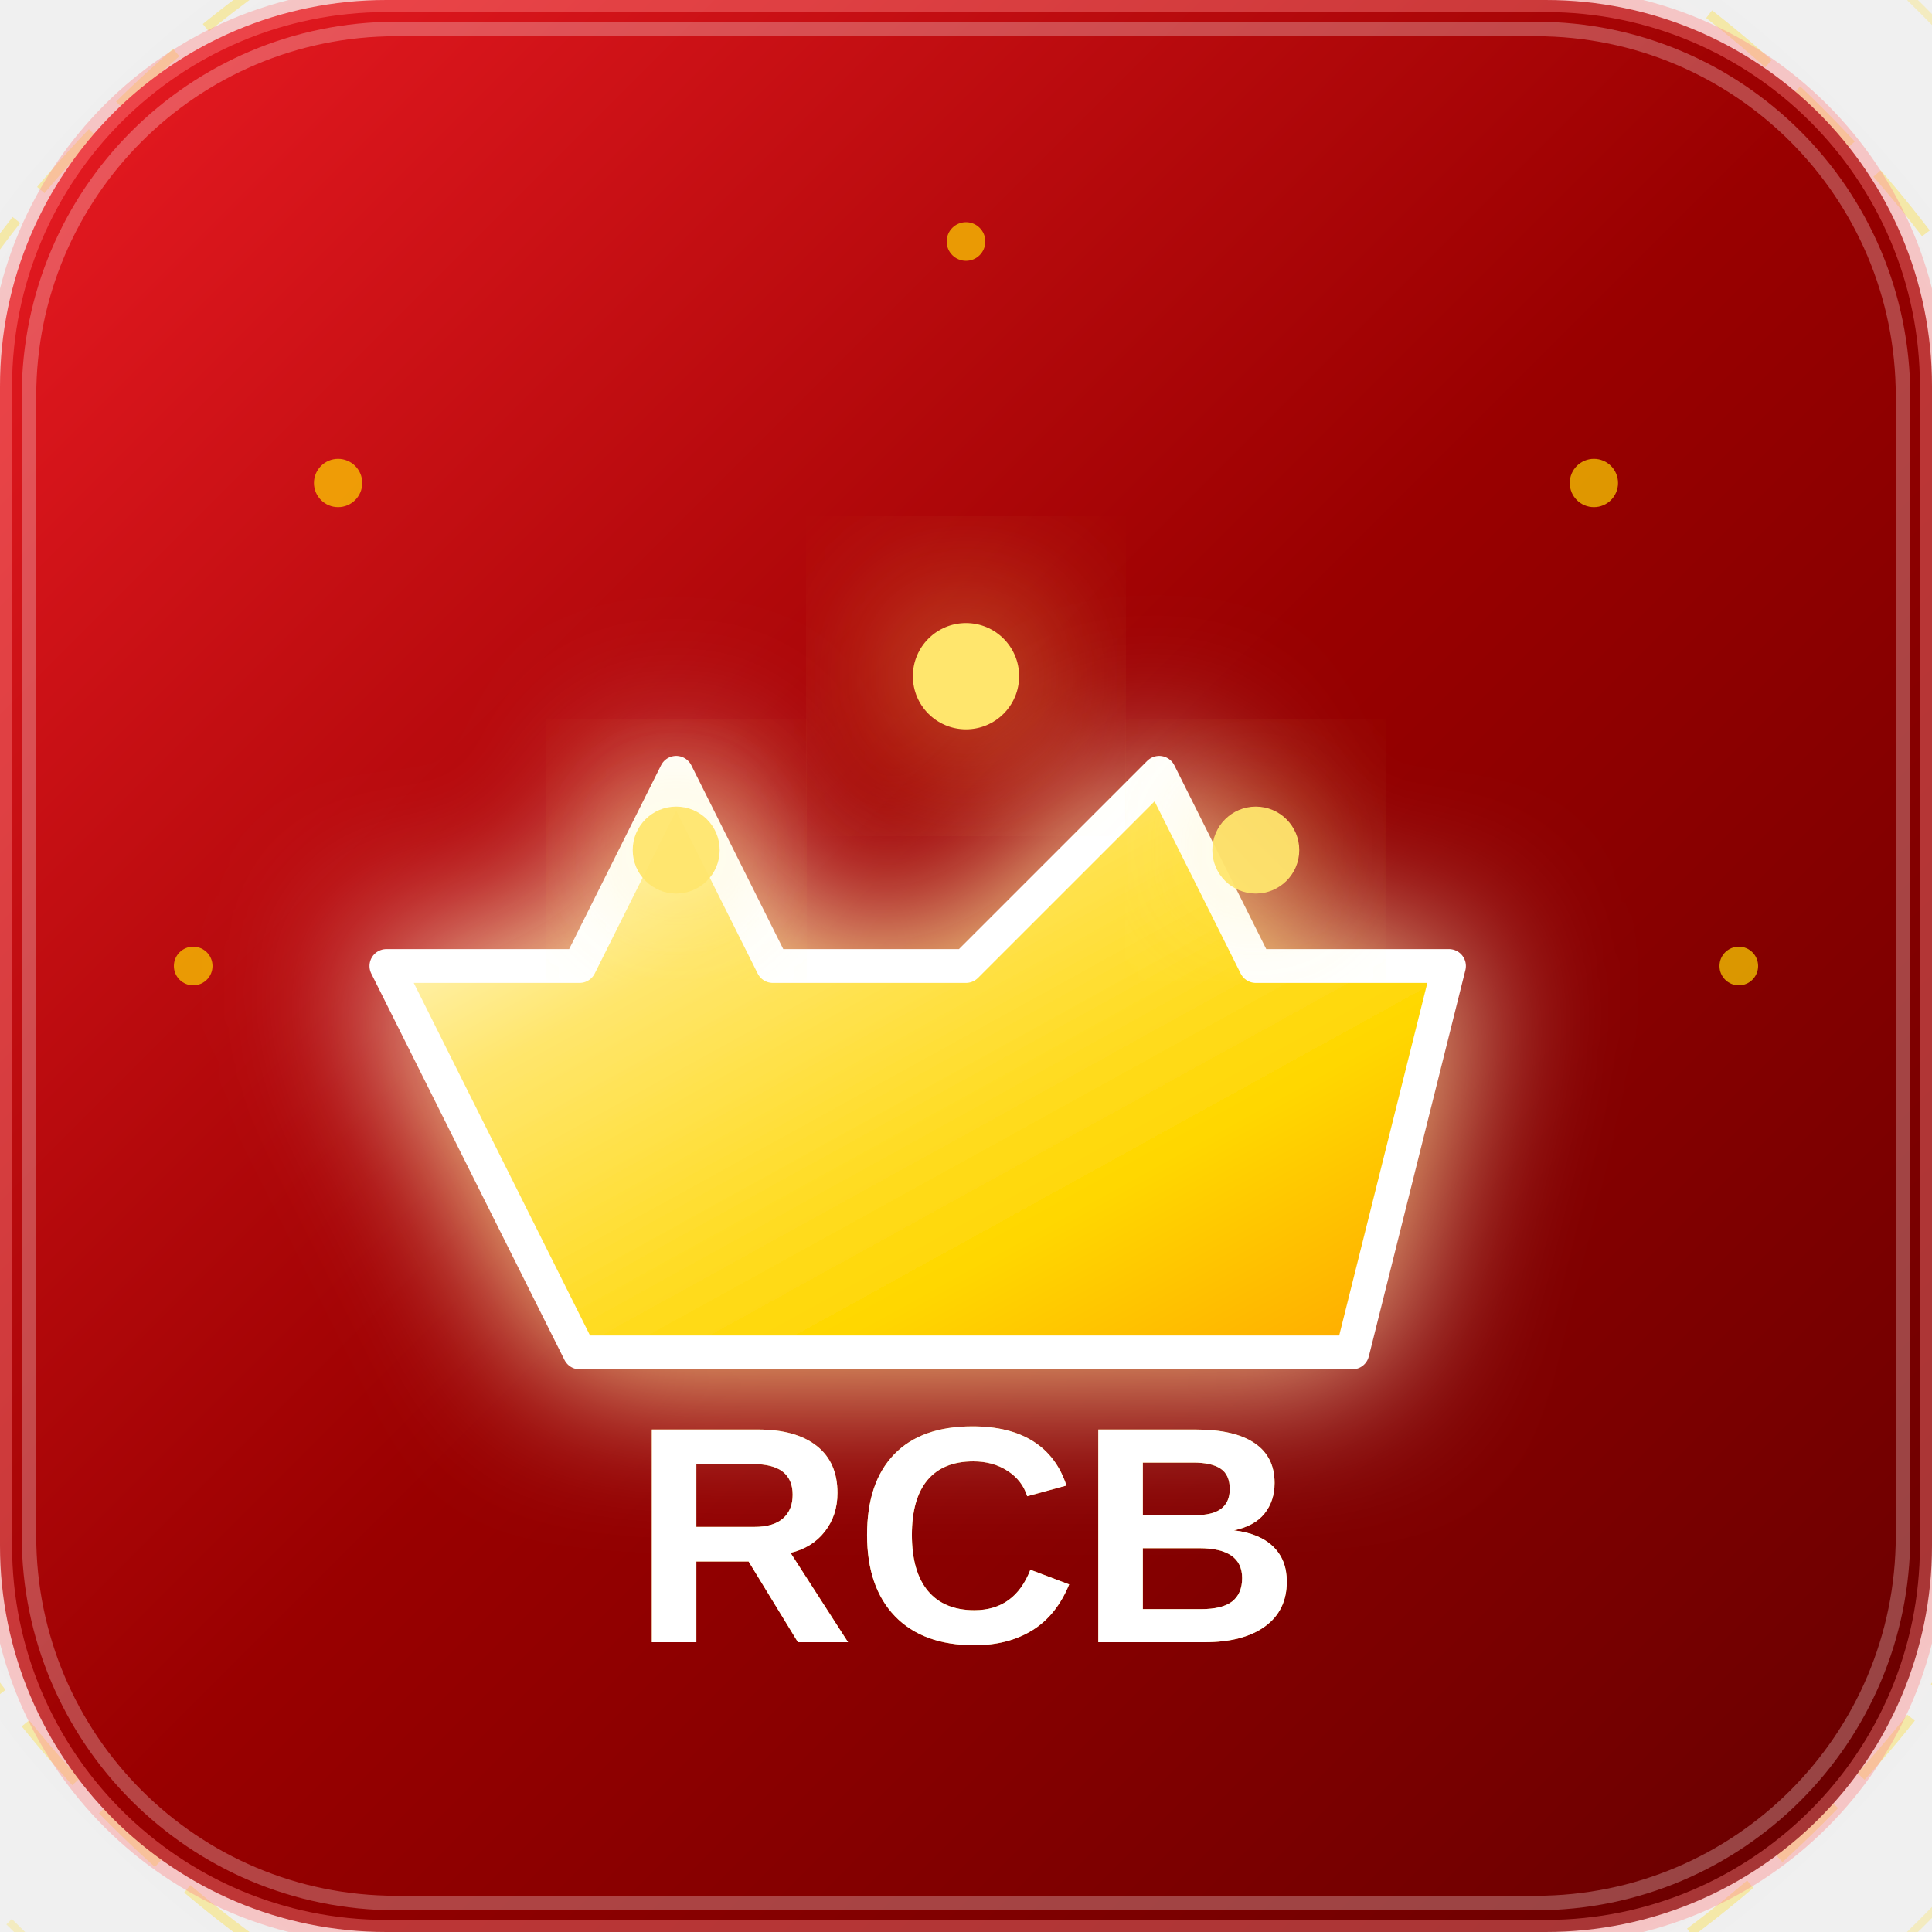
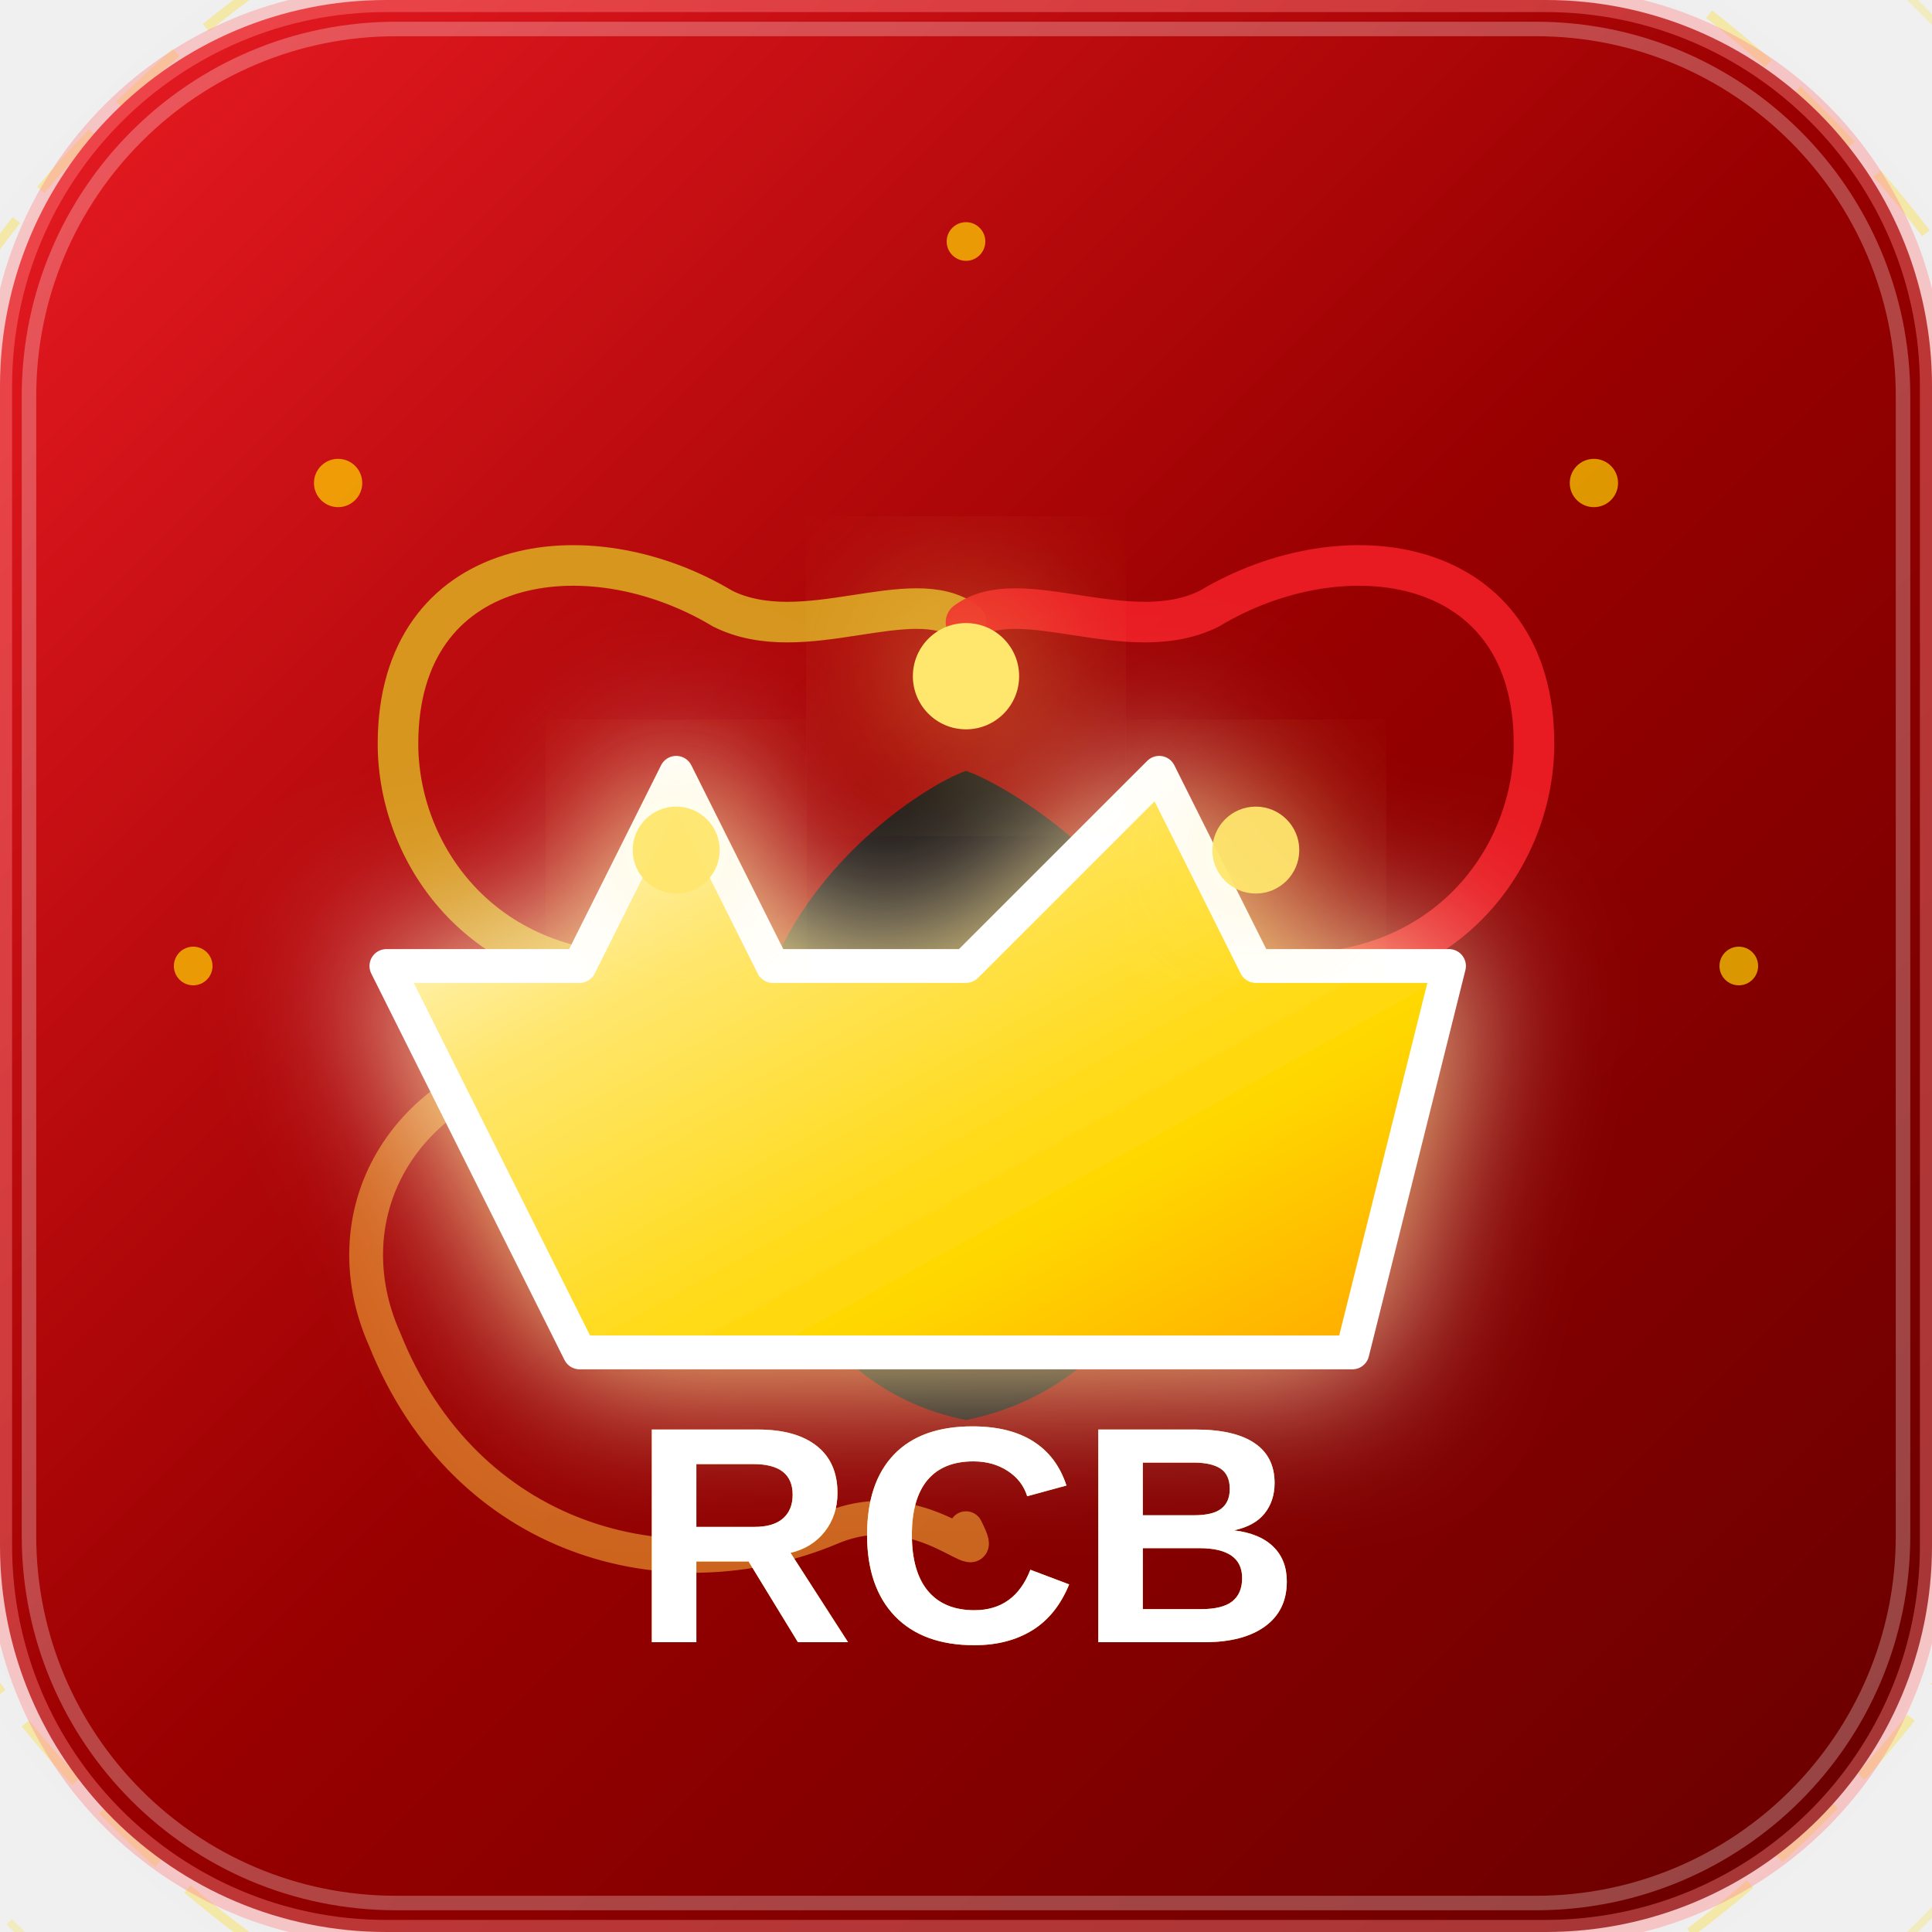
<svg xmlns="http://www.w3.org/2000/svg" width="200" height="200" viewBox="0 0 200 200">
  <defs>
    <style>
      @keyframes rcbPulse { 0%, 100% { opacity: 1; transform: scale(1); } 50% { opacity: 0.92; transform: scale(1.12); } }
      @keyframes rcbGlow { 0%, 100% { filter: drop-shadow(0 0 5px #EC1C24) drop-shadow(0 0 12px rgba(236, 28, 36, 0.4)); } 50% { filter: drop-shadow(0 0 20px #EC1C24) drop-shadow(0 0 40px #FF6B6B) drop-shadow(0 0 60px rgba(236, 28, 36, 0.2)); } }
      @keyframes rcbGradientShift { 0% { stop-color: #EC1C24; } 25% { stop-color: #FF4444; } 50% { stop-color: #FF6B6B; } 75% { stop-color: #FF4444; } 100% { stop-color: #EC1C24; } }
      @keyframes crownShine { 0%, 100% { opacity: 0.6; transform: scale(1); } 50% { opacity: 1; transform: scale(1.2); } }
      @keyframes crownRotate { 0% { transform: rotateZ(-3deg); } 50% { transform: rotateZ(3deg); } 100% { transform: rotateZ(-3deg); } }
      @keyframes textFlicker { 0%, 100% { opacity: 1; text-shadow: 0 0 10px rgba(255, 215, 0, 0.6), 0 0 20px rgba(255, 215, 0, 0.3); } 50% { opacity: 0.92; text-shadow: 0 0 30px rgba(255, 215, 0, 1), 0 0 50px rgba(255, 200, 0, 0.6); } }
      @keyframes bgRotate { 0% { transform: rotateZ(0deg); } 100% { transform: rotateZ(360deg); } }
      @keyframes particleBurst { 0% { opacity: 1; } 100% { opacity: 0; } }
      .rcb-bg { animation: rcbPulse 3.5s ease-in-out infinite; transform-origin: center; }
      .rcb-glow { animation: rcbGlow 2.8s ease-in-out infinite; transform-origin: center; }
      .rcb-gradient-stop { animation: rcbGradientShift 4.5s ease-in-out infinite; }
      .crown { animation: crownShine 2.8s ease-in-out infinite, crownRotate 3.5s ease-in-out infinite; transform-origin: 100px 100px; }
      .rcb-text { animation: textFlicker 2.2s ease-in-out infinite; }
      .rotating-ring { animation: bgRotate 7s linear infinite; transform-origin: center; }
      .counter-ring { animation: bgRotate 10s linear reverse infinite; transform-origin: center; }
      .pulse-ring { animation: rcbPulse 2.8s ease-in-out infinite; transform-origin: center; }
    </style>
    <linearGradient id="rcbGradient" x1="0%" y1="0%" x2="100%" y2="100%">
      <stop offset="0%" class="rcb-gradient-stop" style="stop-color:#EC1C24;stop-opacity:1" />
      <stop offset="50%" style="stop-color:#990000;stop-opacity:1" />
      <stop offset="100%" style="stop-color:#660000;stop-opacity:1" />
    </linearGradient>
    <linearGradient id="goldGradient" x1="0%" y1="0%" x2="100%" y2="100%">
      <stop offset="0%" style="stop-color:#FFFFFF;stop-opacity:1" />
      <stop offset="30%" style="stop-color:#FFE66D;stop-opacity:1" />
      <stop offset="70%" style="stop-color:#FFD700;stop-opacity:1" />
      <stop offset="100%" style="stop-color:#FFA500;stop-opacity:1" />
    </linearGradient>
    <filter id="deepGlow" x="-100%" y="-100%" width="300%" height="300%">
      <feGaussianBlur stdDeviation="8" result="coloredBlur" />
      <feMerge>
        <feMergeNode in="coloredBlur" />
        <feMergeNode in="SourceGraphic" />
      </feMerge>
    </filter>
  </defs>
  <circle cx="100" cy="100" r="110" fill="#8B0000" opacity="0.2" class="rcb-bg" filter="url(#deepGlow)" />
  <circle cx="100" cy="100" r="100" fill="#EC1C24" opacity="0.15" class="rcb-bg" />
  <circle cx="100" cy="100" r="125" fill="none" stroke="#FFD700" stroke-width="1" opacity="0.3" class="rotating-ring" stroke-dasharray="8,4" />
  <circle cx="100" cy="100" r="140" fill="none" stroke="#FFD700" stroke-width="0.8" opacity="0.2" class="counter-ring" stroke-dasharray="6,6" />
  <circle cx="100" cy="100" r="95" fill="none" stroke="#FF6B6B" stroke-width="1.5" opacity="0.25" class="pulse-ring" />
  <rect width="200" height="200" rx="40" fill="url(#rcbGradient)" class="rcb-bg rcb-glow" />
  <rect width="200" height="200" rx="40" fill="none" stroke="#FF8888" stroke-width="2.5" opacity="0.4" />
  <rect x="3" y="3" width="194" height="194" rx="38" fill="none" stroke="#FFE5E5" stroke-width="1.5" opacity="0.3" />
+   <g transform="translate(100,105) scale(0.7)">
+     <path d="M-48,-6 C-72,-6 -84,-24 -84,-40 C-84,-68 -56,-72 -36,-60 C-24,-54 -8,-64 0,-58" fill="none" stroke="#DAA520" stroke-width="6" stroke-linecap="round" stroke-linejoin="round" opacity="0.9" />
+     <path d="M48,-6 C72,-6 84,-24 84,-40 C84,-68 56,-72 36,-60 C24,-54 8,-64 0,-58" fill="none" stroke="#EC1C24" stroke-width="6" stroke-linecap="round" stroke-linejoin="round" opacity="0.95" />
+     <path d="M-60,6 C-84,10 -94,30 -86,48 C-74,78 -44,86 -20,76 C-6,70 4,84 0,76" fill="none" stroke="#E68E2B" stroke-width="5" stroke-linecap="round" stroke-linejoin="round" opacity="0.7" />
+     <path d="M-32,10 C-32,-18 -6,-34 0,-36 C6,-34 34,-18 34,10 C34,38 20,56 0,60 C-20,56 -32,38 -32,10 Z" fill="#111111" opacity="0.96" />
+     <ellipse cx="-10" cy="-2" rx="4" ry="3" fill="#FFFFFF" />
+     <ellipse cx="10" cy="-2" rx="4" ry="3" fill="#FFFFFF" />
+     <path d="M-4,8 C-2,12 2,12 4,8" stroke="#8B0000" stroke-width="1.5" stroke-linecap="round" fill="none" />
+   </g>
  <g class="crown">
    <path d="M 60 140 L 40 100 L 60 100 L 70 80 L 80 100 L 100 100 L 120 80 L 130 100 L 150 100 L 140 140 Z" fill="url(#goldGradient)" stroke="#fff" stroke-width="3.5" stroke-linejoin="round" stroke-linecap="round" filter="url(#deepGlow)" />
    <circle cx="70" cy="88" r="4.5" fill="#FFE66D" opacity="0.95" filter="url(#deepGlow)">
      <animate attributeName="r" values="4.5;6;4.5" dur="2s" repeatCount="indefinite" />
      <animate attributeName="opacity" values="0.95;1;0.95" dur="2s" repeatCount="indefinite" />
    </circle>
    <circle cx="100" cy="70" r="5.5" fill="#FFE66D" opacity="1" filter="url(#deepGlow)">
      <animate attributeName="r" values="5.5;7.5;5.5" dur="1.8s" repeatCount="indefinite" />
      <animate attributeName="opacity" values="1;0.8;1" dur="1.8s" repeatCount="indefinite" />
    </circle>
    <circle cx="130" cy="88" r="4.5" fill="#FFE66D" opacity="0.95" filter="url(#deepGlow)">
      <animate attributeName="r" values="4.5;6;4.5" dur="2s" begin="0.3s" repeatCount="indefinite" />
      <animate attributeName="opacity" values="0.95;1;0.95" dur="2s" begin="0.3s" repeatCount="indefinite" />
    </circle>
  </g>
  <text x="100" y="170" font-family="Arial, sans-serif" font-size="32" font-weight="900" text-anchor="middle" fill="#FFD700" opacity="0.3" class="rcb-text">RCB</text>
  <text x="100" y="170" font-family="Arial, sans-serif" font-size="32" font-weight="900" text-anchor="middle" fill="#FFE66D" opacity="0.6" class="rcb-text">RCB</text>
  <text x="100" y="170" font-family="Arial, sans-serif" font-size="32" font-weight="900" text-anchor="middle" fill="#fff" class="rcb-text">RCB</text>
  <g opacity="0.7">
    <circle cx="35" cy="50" r="2.5" fill="#FFD700">
      <animate attributeName="opacity" values="0.2;1;0.2" dur="1.5s" repeatCount="indefinite" />
      <animate attributeName="r" values="2.5;4;2.5" dur="1.5s" repeatCount="indefinite" />
    </circle>
    <circle cx="165" cy="50" r="2.5" fill="#FFD700">
      <animate attributeName="opacity" values="0.2;1;0.2" dur="1.5s" begin="0.5s" repeatCount="indefinite" />
      <animate attributeName="r" values="2.5;4;2.5" dur="1.5s" begin="0.5s" repeatCount="indefinite" />
    </circle>
    <circle cx="20" cy="100" r="2" fill="#FFD700">
      <animate attributeName="opacity" values="0.1;0.8;0.1" dur="2s" repeatCount="indefinite" />
      <animate attributeName="r" values="2;3.5;2" dur="2s" repeatCount="indefinite" />
    </circle>
    <circle cx="180" cy="100" r="2" fill="#FFD700">
      <animate attributeName="opacity" values="0.1;0.8;0.1" dur="2s" begin="1s" repeatCount="indefinite" />
      <animate attributeName="r" values="2;3.5;2" dur="2s" begin="1s" repeatCount="indefinite" />
    </circle>
    <circle cx="100" cy="25" r="2" fill="#FFD700">
      <animate attributeName="opacity" values="0.15;0.9;0.15" dur="1.8s" repeatCount="indefinite" />
      <animate attributeName="r" values="2;3;2" dur="1.8s" repeatCount="indefinite" />
    </circle>
  </g>
</svg>
